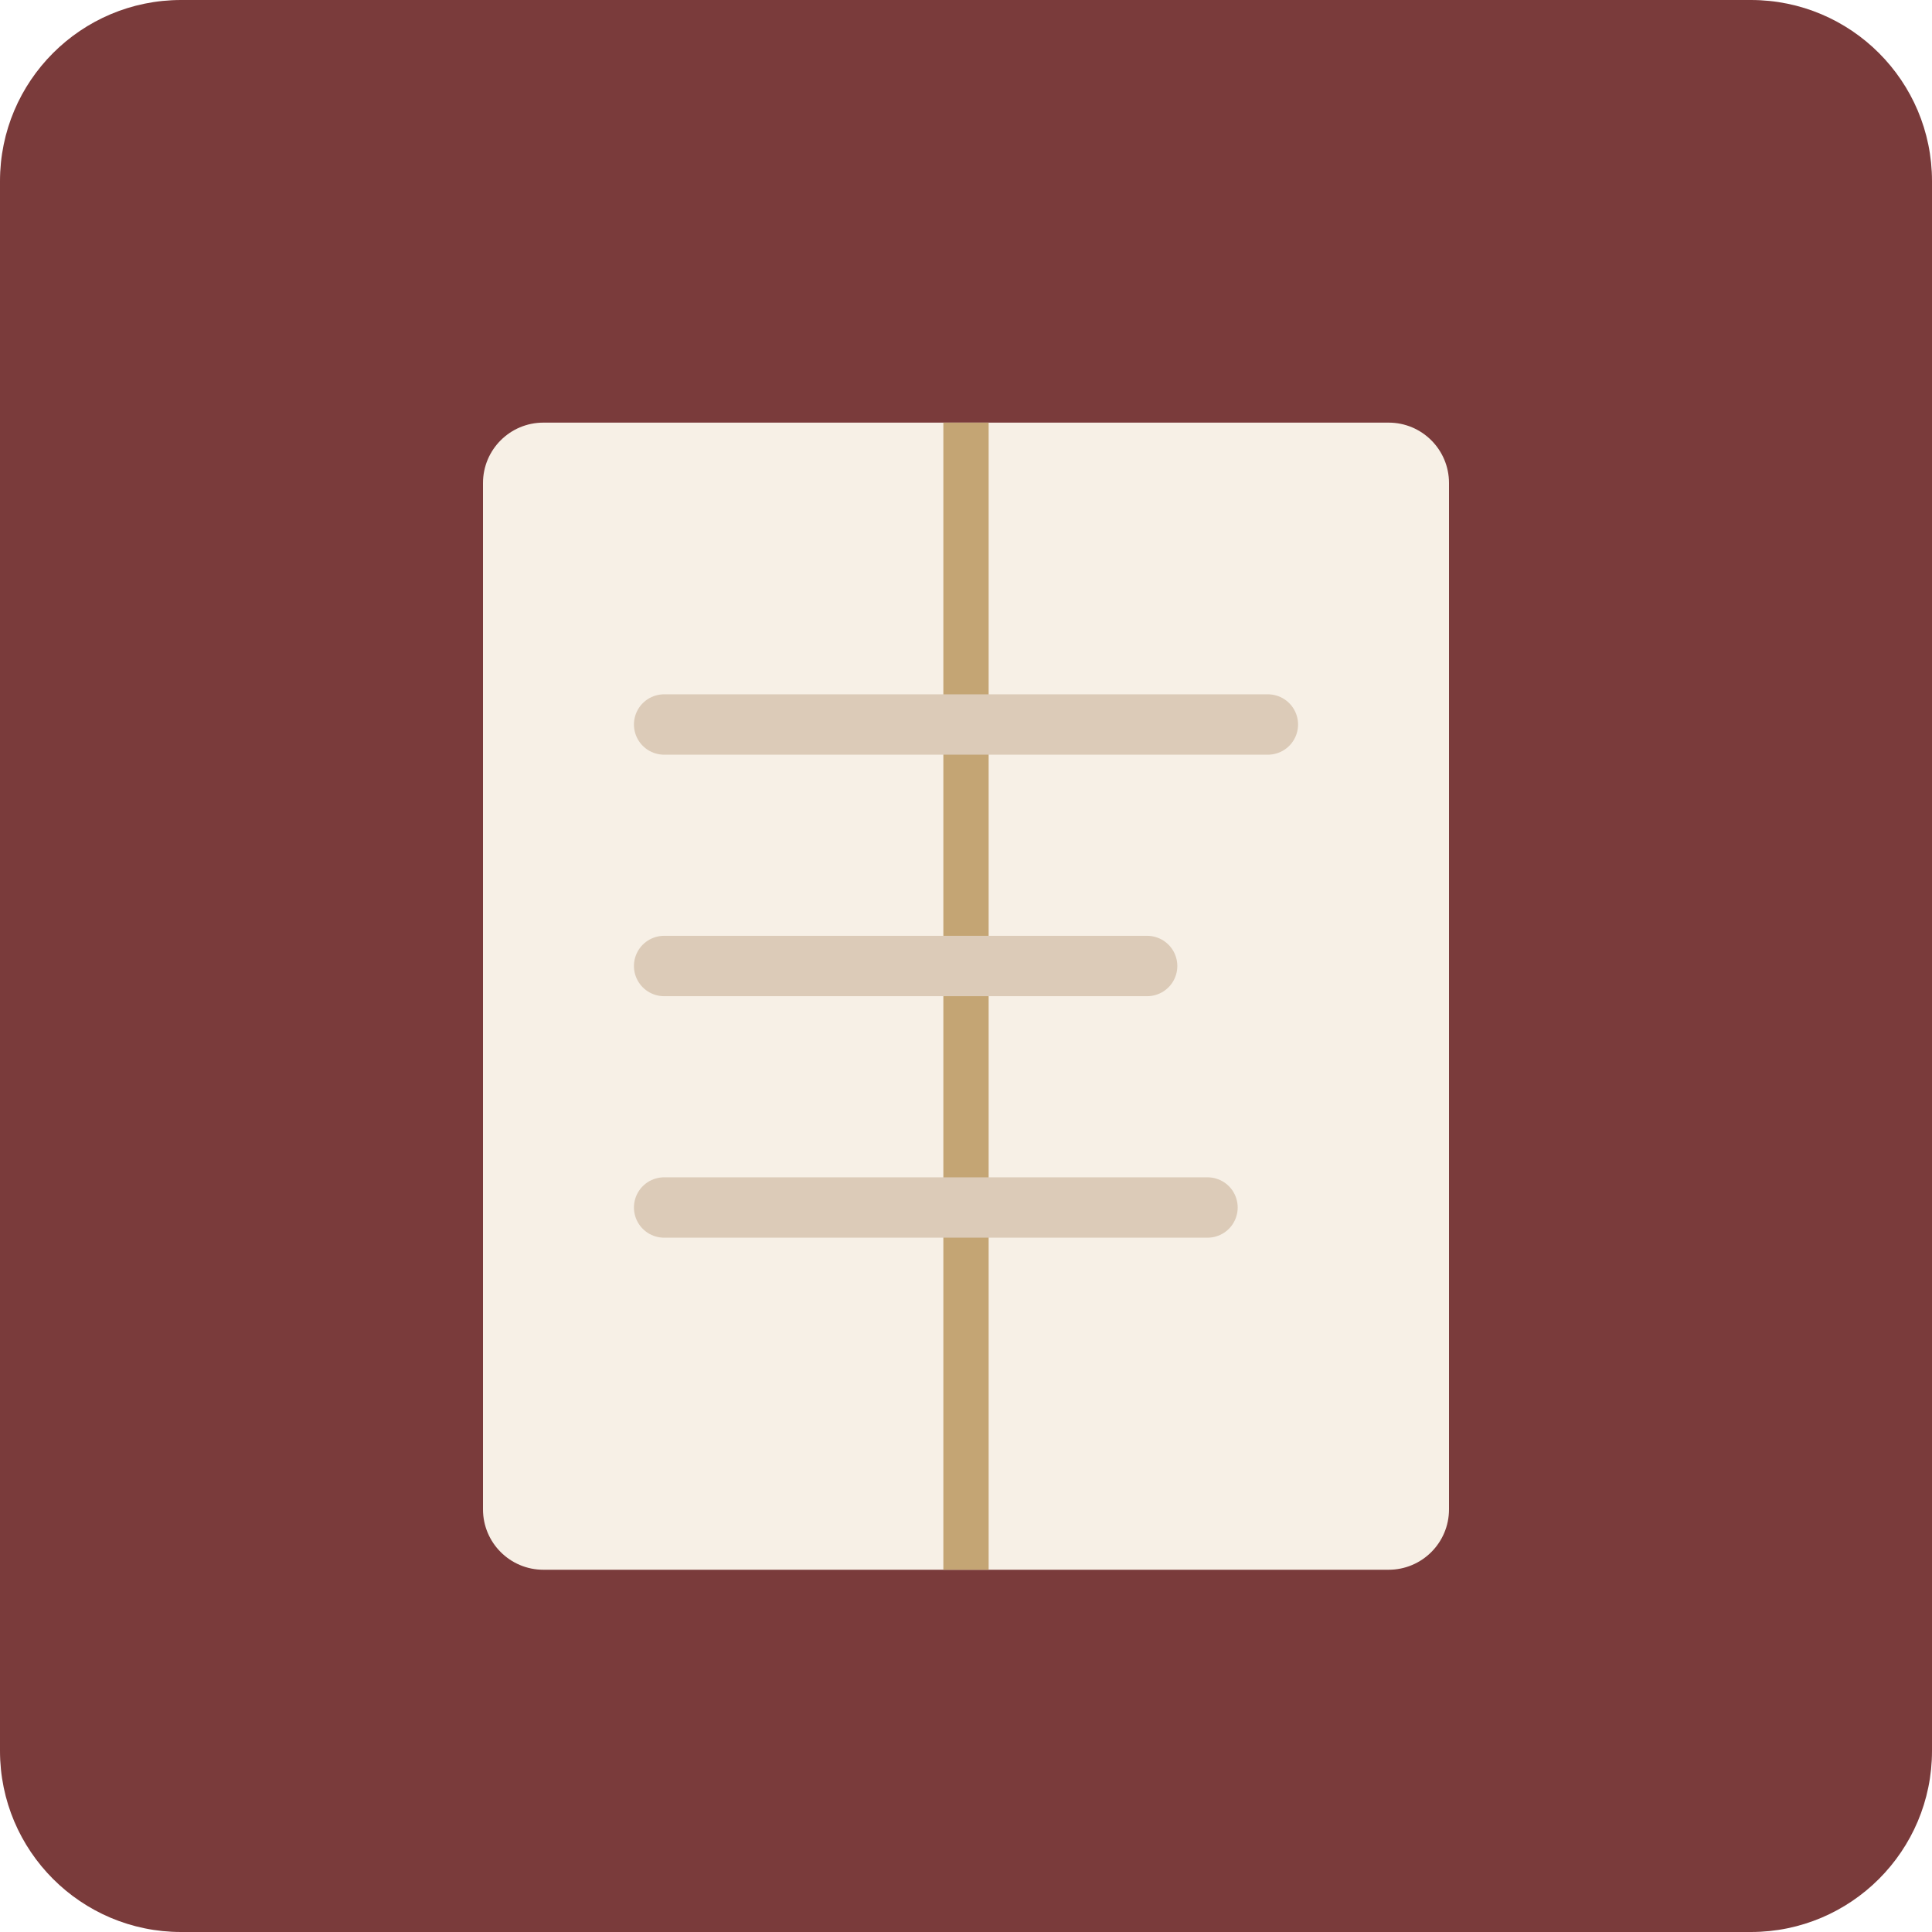
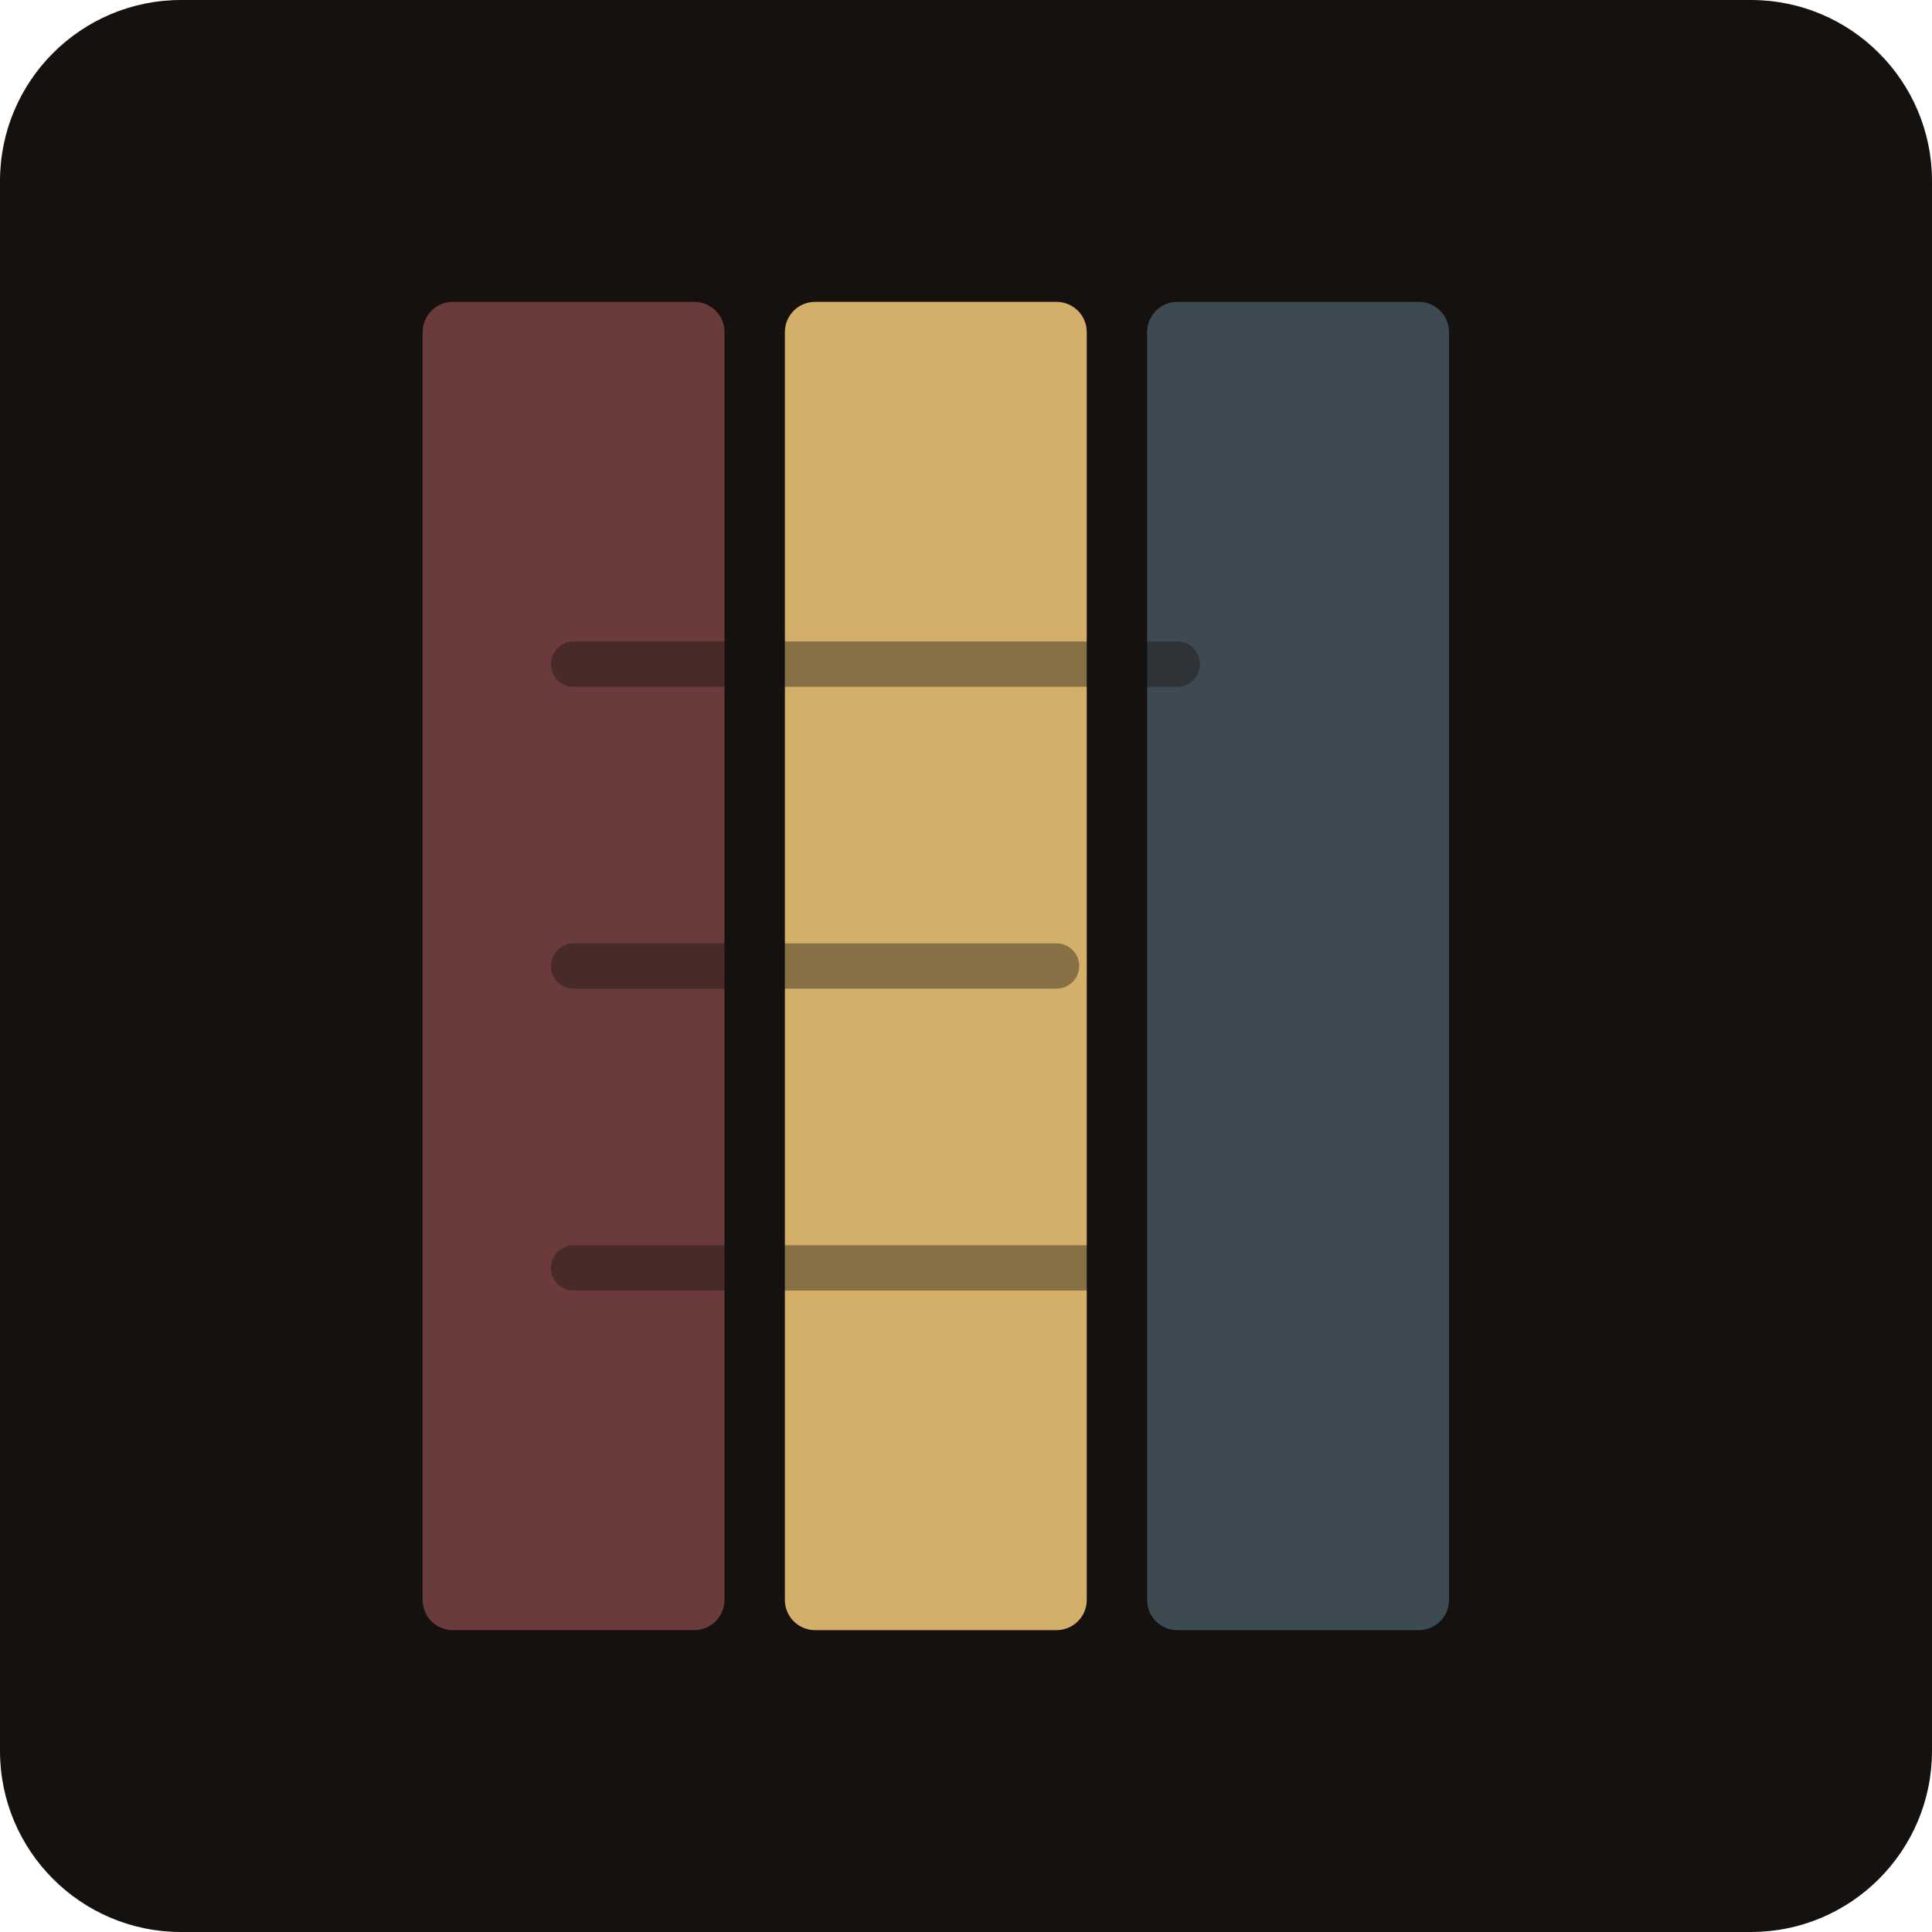
<svg xmlns="http://www.w3.org/2000/svg" viewBox="0 0 64 64" role="img" aria-label="Atlas Books">
-   <rect width="64" height="64" rx="6" fill="#7a3b3b" />
-   <rect x="16" y="14" width="32" height="38" rx="2" fill="#f7f0e6" />
-   <path d="M32 14 L32 52" stroke="#c4a574" stroke-width="1.5" />
-   <path d="M22 24 H42 M22 32 H38 M22 40 H40" stroke="#dccbb8" stroke-width="2" stroke-linecap="round" />
+   <rect width="64" height="64" rx="6" fill="#14110f" />
+   <rect x="14" y="10" width="10" height="44" rx="1" fill="#6b3a3a" />
+   <rect x="26" y="10" width="10" height="44" rx="1" fill="#d4af6a" />
+   <rect x="38" y="10" width="10" height="44" rx="1" fill="#3d4a52" />
+   <path d="M19 22 H39 M19 32 H35 M19 42 H37" stroke="#14110f" stroke-width="1.5" stroke-linecap="round" opacity="0.4" />
</svg>
